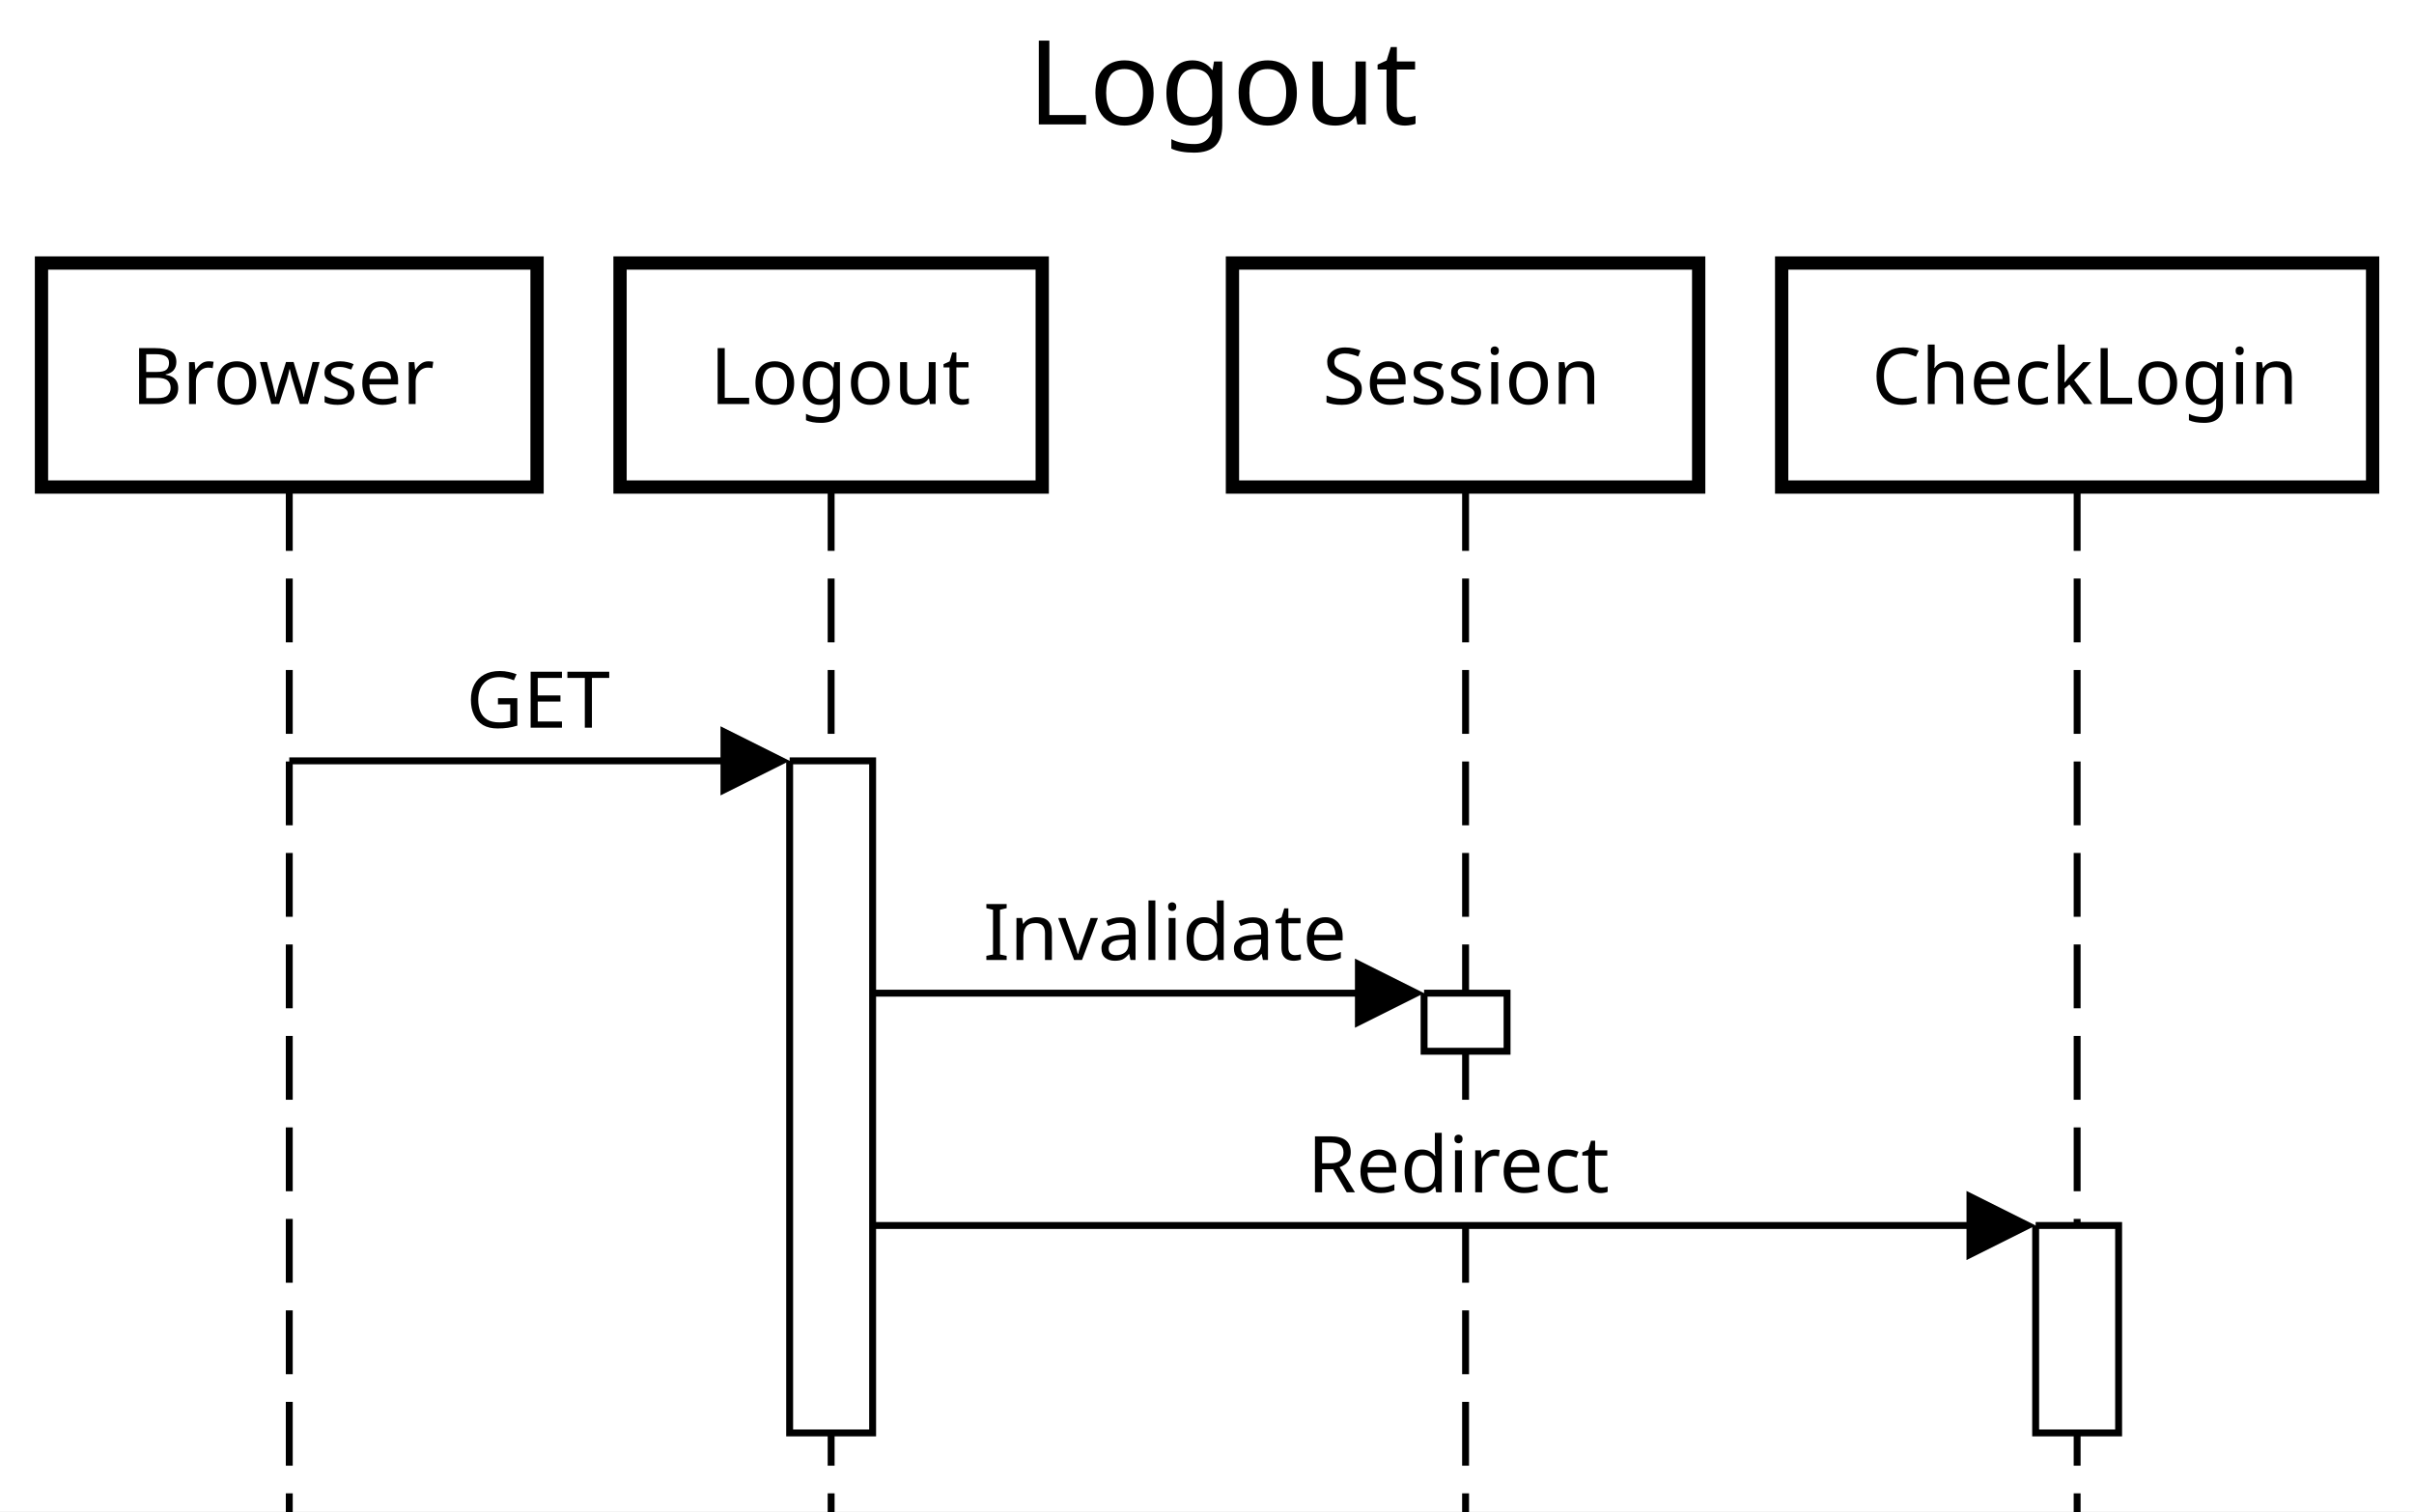
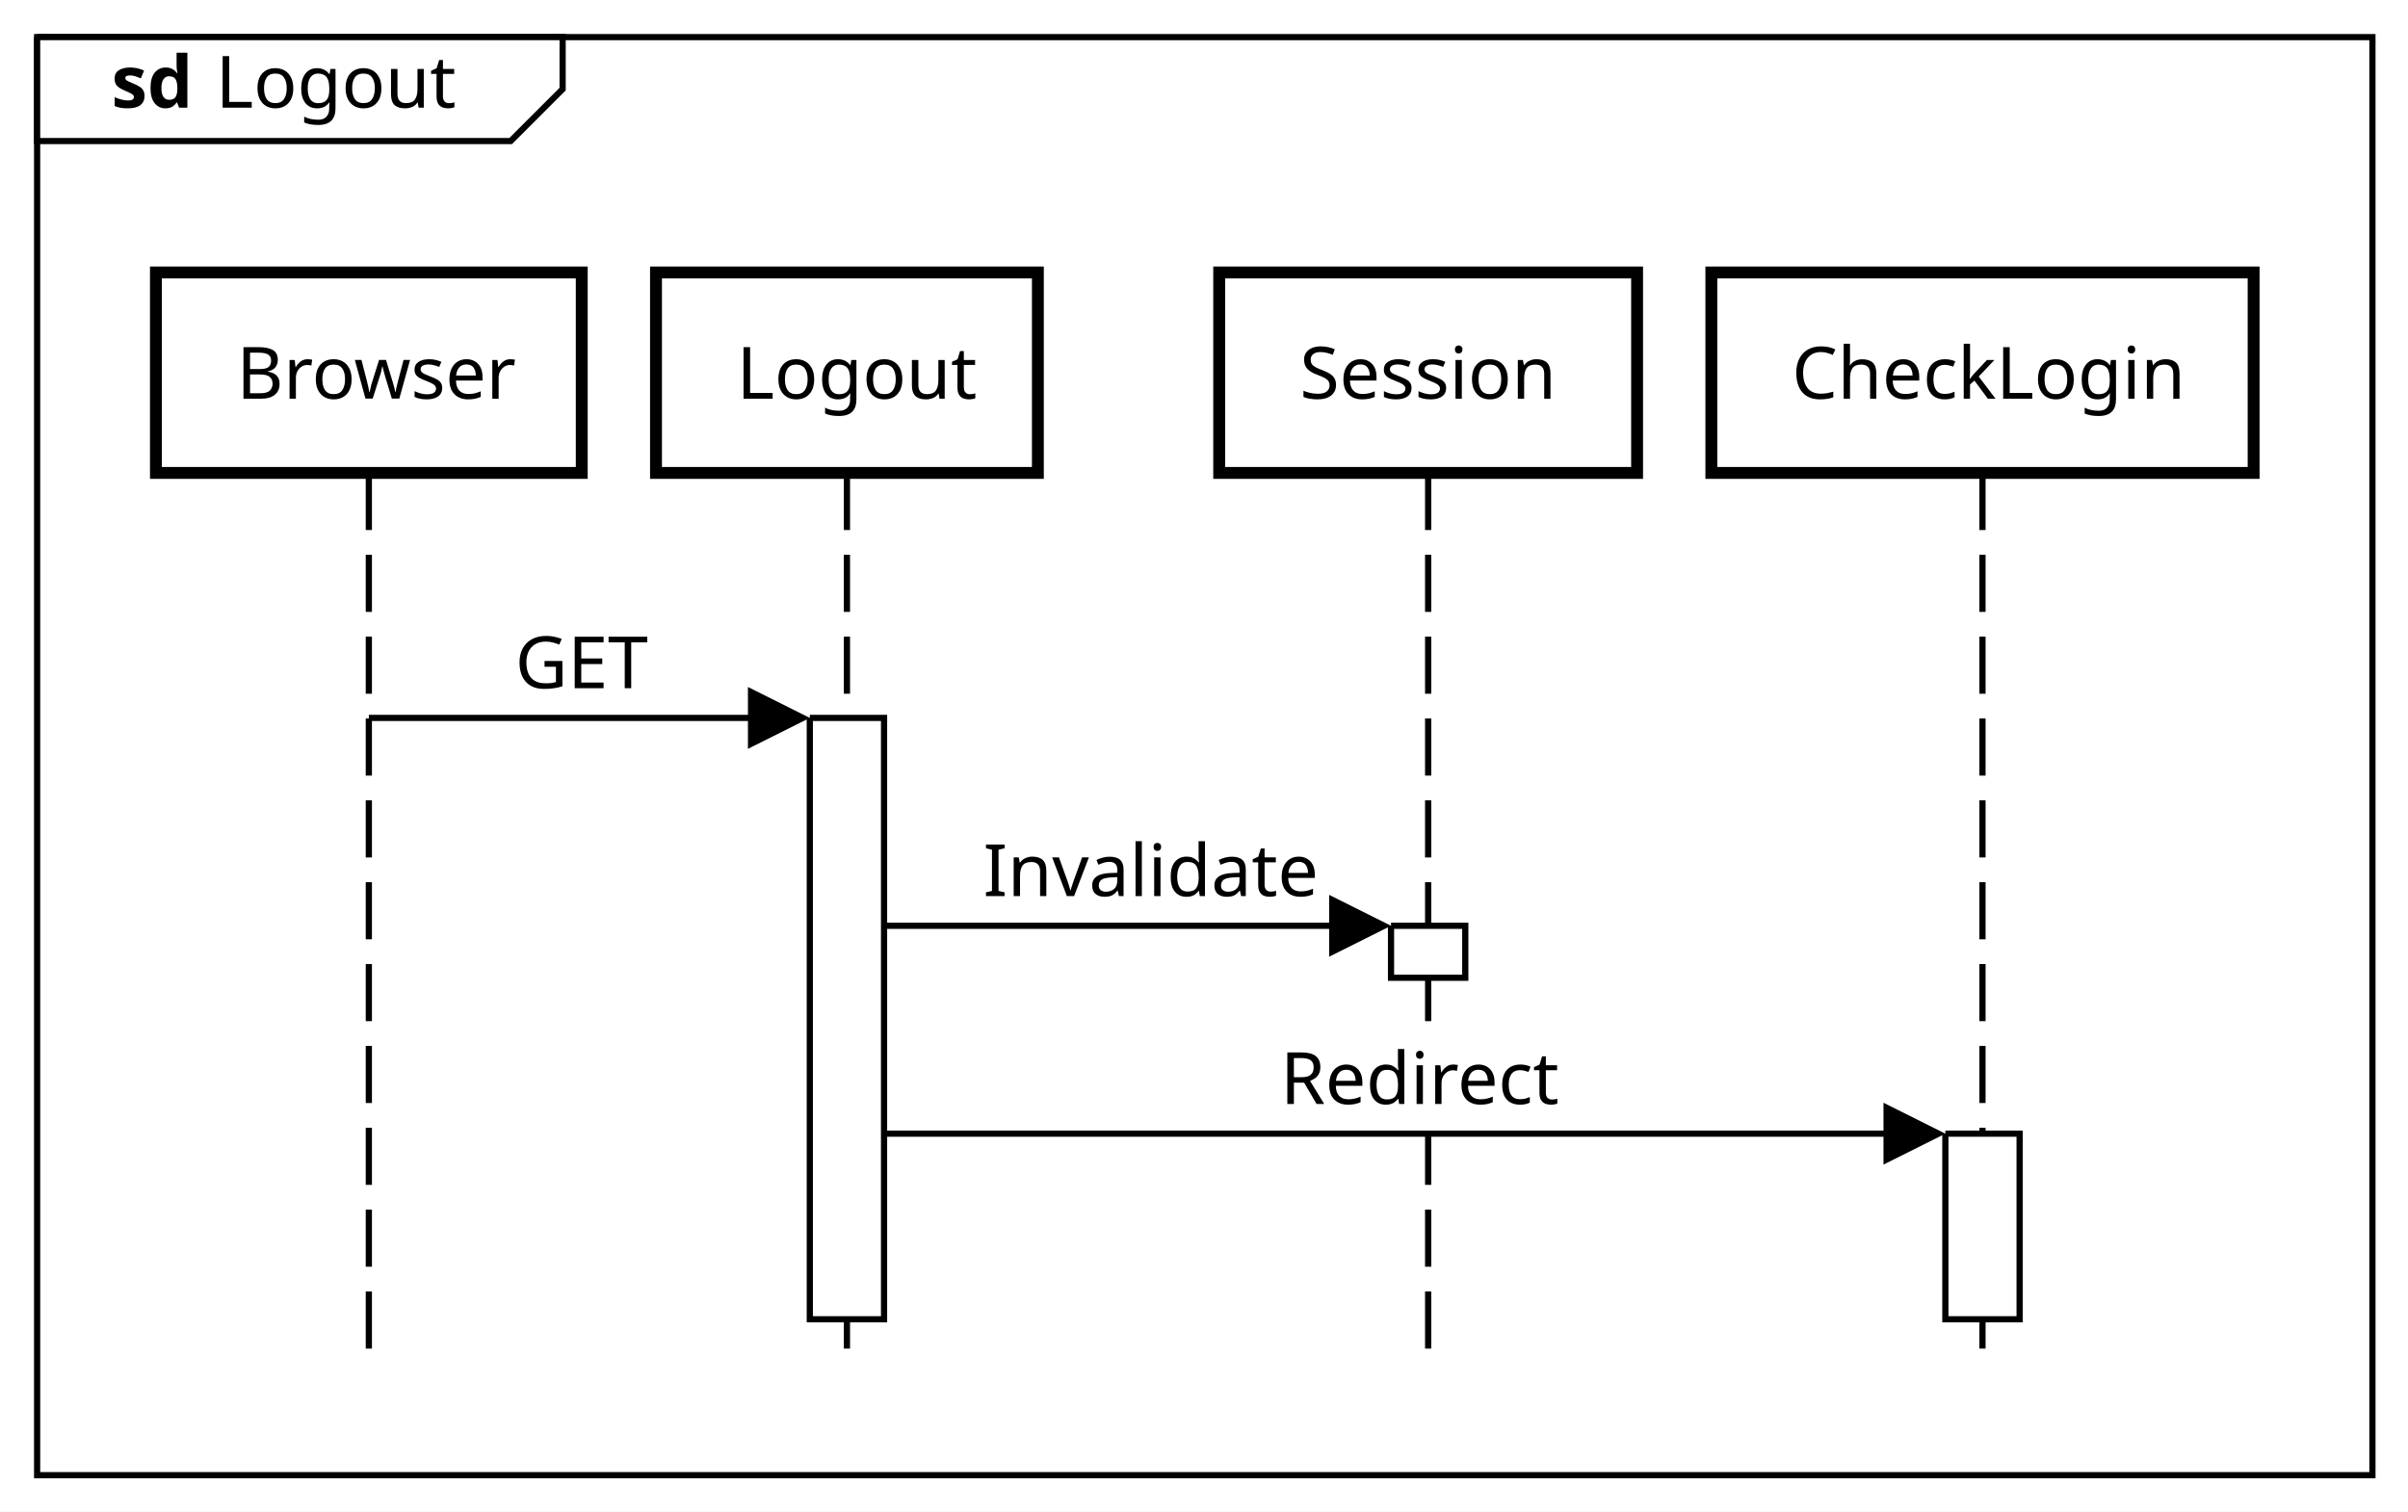
- <svg xmlns="http://www.w3.org/2000/svg" version="1.1" width="329" height="206">
+ <svg xmlns="http://www.w3.org/2000/svg" version="1.1" width="489" height="307">
  <defs />
  <g>
    <g />
    <g />
    <g />
    <g>
-       <rect fill="white" stroke="none" x="0" y="0" width="329" height="206" />
-     </g>
-     <g>
-       <text fill="black" stroke="none" font-family="sans-serif" font-size="12pt" font-style="normal" font-weight="normal" text-decoration="normal" x="140.032" y="16.963" text-anchor="start" dominant-baseline="alphabetic" xml:space="preserve">Logout</text>
+       <rect fill="white" stroke="none" x="0" y="0" width="489" height="307" />
    </g>
    <g />
    <g>
-       <path fill="none" stroke="black" paint-order="fill stroke markers" d=" M 39.425 66.384 L 39.425 206.615" stroke-miterlimit="10" stroke-width="0.942" stroke-dasharray="8.699,3.77" />
-       <path fill="none" stroke="black" paint-order="fill stroke markers" d=" M 113.274 66.384 L 113.274 206.615" stroke-miterlimit="10" stroke-width="0.942" stroke-dasharray="8.699,3.77" />
-       <path fill="none" stroke="black" paint-order="fill stroke markers" d=" M 199.741 66.384 L 199.741 206.615" stroke-miterlimit="10" stroke-width="0.942" stroke-dasharray="8.699,3.77" />
-       <path fill="none" stroke="black" paint-order="fill stroke markers" d=" M 283.09 66.384 L 283.09 206.615" stroke-miterlimit="10" stroke-width="0.942" stroke-dasharray="8.699,3.77" />
+       <path fill="none" stroke="black" paint-order="fill stroke markers" d=" M 74.901 96.051 L 74.901 275.487" stroke-miterlimit="10" stroke-width="1.257" stroke-dasharray="11.599,5.026" />
+       <path fill="none" stroke="black" paint-order="fill stroke markers" d=" M 171.99 96.051 L 171.99 275.487" stroke-miterlimit="10" stroke-width="1.257" stroke-dasharray="11.599,5.026" />
+       <path fill="none" stroke="black" paint-order="fill stroke markers" d=" M 290.018 96.051 L 290.018 275.487" stroke-miterlimit="10" stroke-width="1.257" stroke-dasharray="11.599,5.026" />
+       <path fill="none" stroke="black" paint-order="fill stroke markers" d=" M 402.59 96.051 L 402.59 275.487" stroke-miterlimit="10" stroke-width="1.257" stroke-dasharray="11.599,5.026" />
    </g>
    <g>
      <path fill="none" stroke="none" />
      <g>
-         <path fill="white" stroke="black" paint-order="fill stroke markers" d=" M 5.654 35.849 L 73.195 35.849 L 73.195 66.384 L 5.654 66.384 L 5.654 35.849 Z" stroke-miterlimit="10" stroke-width="1.809" stroke-dasharray="" />
+         <path fill="white" stroke="black" paint-order="fill stroke markers" d=" M 31.665 55.339 L 118.137 55.339 L 118.137 96.051 L 31.665 96.051 L 31.665 55.339 Z" stroke-miterlimit="10" stroke-width="2.413" stroke-dasharray="" />
      </g>
      <g>
        <g />
-         <text fill="black" stroke="none" font-family="sans-serif" font-size="8pt" font-style="normal" font-weight="normal" text-decoration="normal" x="17.925" y="55.075" text-anchor="start" dominant-baseline="alphabetic" xml:space="preserve">Browser</text>
+         <text fill="black" stroke="none" font-family="sans-serif" font-size="11pt" font-style="normal" font-weight="normal" text-decoration="normal" x="48.025" y="80.972" text-anchor="start" dominant-baseline="alphabetic" xml:space="preserve">Browser</text>
      </g>
      <path fill="none" stroke="none" />
      <g>
-         <path fill="white" stroke="black" paint-order="fill stroke markers" d=" M 84.504 35.849 L 142.044 35.849 L 142.044 66.384 L 84.504 66.384 L 84.504 35.849 Z" stroke-miterlimit="10" stroke-width="1.809" stroke-dasharray="" />
+         <path fill="white" stroke="black" paint-order="fill stroke markers" d=" M 133.216 55.339 L 210.764 55.339 L 210.764 96.051 L 133.216 96.051 L 133.216 55.339 Z" stroke-miterlimit="10" stroke-width="2.413" stroke-dasharray="" />
      </g>
      <g>
        <g />
-         <text fill="black" stroke="none" font-family="sans-serif" font-size="8pt" font-style="normal" font-weight="normal" text-decoration="normal" x="96.774" y="55.075" text-anchor="start" dominant-baseline="alphabetic" xml:space="preserve">Logout</text>
+         <text fill="black" stroke="none" font-family="sans-serif" font-size="11pt" font-style="normal" font-weight="normal" text-decoration="normal" x="149.576" y="80.972" text-anchor="start" dominant-baseline="alphabetic" xml:space="preserve">Logout</text>
      </g>
      <path fill="none" stroke="none" />
      <g>
-         <path fill="white" stroke="black" paint-order="fill stroke markers" d=" M 167.97 35.849 L 231.511 35.849 L 231.511 66.384 L 167.97 66.384 L 167.97 35.849 Z" stroke-miterlimit="10" stroke-width="1.809" stroke-dasharray="" />
+         <path fill="white" stroke="black" paint-order="fill stroke markers" d=" M 247.587 55.339 L 332.449 55.339 L 332.449 96.051 L 247.587 96.051 L 247.587 55.339 Z" stroke-miterlimit="10" stroke-width="2.413" stroke-dasharray="" />
      </g>
      <g>
        <g />
-         <text fill="black" stroke="none" font-family="sans-serif" font-size="8pt" font-style="normal" font-weight="normal" text-decoration="normal" x="180.241" y="55.075" text-anchor="start" dominant-baseline="alphabetic" xml:space="preserve">Session</text>
+         <text fill="black" stroke="none" font-family="sans-serif" font-size="11pt" font-style="normal" font-weight="normal" text-decoration="normal" x="263.948" y="80.972" text-anchor="start" dominant-baseline="alphabetic" xml:space="preserve">Session</text>
      </g>
      <path fill="none" stroke="none" />
      <g>
-         <path fill="white" stroke="black" paint-order="fill stroke markers" d=" M 242.82 35.849 L 323.36 35.849 L 323.36 66.384 L 242.82 66.384 L 242.82 35.849 Z" stroke-miterlimit="10" stroke-width="1.809" stroke-dasharray="" />
+         <path fill="white" stroke="black" paint-order="fill stroke markers" d=" M 347.528 55.339 L 457.652 55.339 L 457.652 96.051 L 347.528 96.051 L 347.528 55.339 Z" stroke-miterlimit="10" stroke-width="2.413" stroke-dasharray="" />
      </g>
      <g>
        <g />
-         <text fill="black" stroke="none" font-family="sans-serif" font-size="8pt" font-style="normal" font-weight="normal" text-decoration="normal" x="255.09" y="55.075" text-anchor="start" dominant-baseline="alphabetic" xml:space="preserve">CheckLogin</text>
+         <text fill="black" stroke="none" font-family="sans-serif" font-size="11pt" font-style="normal" font-weight="normal" text-decoration="normal" x="363.888" y="80.972" text-anchor="start" dominant-baseline="alphabetic" xml:space="preserve">CheckLogin</text>
      </g>
    </g>
    <g>
-       <path fill="white" stroke="black" paint-order="fill stroke markers" d=" M 107.62 103.703 L 118.929 103.703 L 118.929 195.306 L 107.62 195.306 L 107.62 103.703" stroke-miterlimit="10" stroke-width="0.942" stroke-dasharray="" />
-       <path fill="white" stroke="black" paint-order="fill stroke markers" d=" M 194.086 135.369 L 205.395 135.369 L 205.395 143.285 L 194.086 143.285 L 194.086 135.369" stroke-miterlimit="10" stroke-width="0.942" stroke-dasharray="" />
-       <path fill="white" stroke="black" paint-order="fill stroke markers" d=" M 277.436 167.034 L 288.744 167.034 L 288.744 195.306 L 277.436 195.306 L 277.436 167.034" stroke-miterlimit="10" stroke-width="0.942" stroke-dasharray="" />
+       <path fill="white" stroke="black" paint-order="fill stroke markers" d=" M 164.451 145.811 L 179.529 145.811 L 179.529 267.948 L 164.451 267.948 L 164.451 145.811" stroke-miterlimit="10" stroke-width="1.257" stroke-dasharray="" />
+       <path fill="white" stroke="black" paint-order="fill stroke markers" d=" M 282.479 188.031 L 297.558 188.031 L 297.558 198.586 L 282.479 198.586 L 282.479 188.031" stroke-miterlimit="10" stroke-width="1.257" stroke-dasharray="" />
+       <path fill="white" stroke="black" paint-order="fill stroke markers" d=" M 395.051 230.251 L 410.129 230.251 L 410.129 267.948 L 395.051 267.948 L 395.051 230.251" stroke-miterlimit="10" stroke-width="1.257" stroke-dasharray="" />
+       <g>
+         <g />
+         <g />
+         <path fill="none" stroke="black" paint-order="fill stroke markers" d=" M 7.539 7.539 L 481.778 7.539 L 481.778 299.613 L 7.539 299.613 L 7.539 7.539 Z" stroke-miterlimit="10" stroke-width="1.257" stroke-dasharray="" />
+         <path fill="white" stroke="black" paint-order="fill stroke markers" d=" M 7.539 7.539 L 7.539 28.649 L 103.7 28.649 L 114.255 18.094 L 114.255 7.539 L 7.539 7.539" stroke-miterlimit="10" stroke-width="1.257" stroke-dasharray="" />
+         <text fill="black" stroke="none" font-family="sans-serif" font-size="11pt" font-style="normal" font-weight="bold" text-decoration="normal" x="22.618" y="21.864" text-anchor="start" dominant-baseline="alphabetic" xml:space="preserve">sd</text>
+         <text fill="black" stroke="none" font-family="sans-serif" font-size="11pt" font-style="normal" font-weight="normal" text-decoration="normal" x="43.794" y="21.864" text-anchor="start" dominant-baseline="alphabetic" xml:space="preserve">Logout</text>
+       </g>
      <g>
        <g>
-           <rect fill="white" stroke="none" x="61.826" y="89.002" width="23.393" height="14.702" />
+           <rect fill="white" stroke="none" x="102.35" y="126.208" width="34.652" height="19.602" />
        </g>
-         <text fill="black" stroke="none" font-family="sans-serif" font-size="8pt" font-style="normal" font-weight="normal" text-decoration="normal" x="63.522" y="99.18" text-anchor="start" dominant-baseline="alphabetic" xml:space="preserve">GET</text>
+         <text fill="black" stroke="none" font-family="sans-serif" font-size="11pt" font-style="normal" font-weight="normal" text-decoration="normal" x="104.612" y="139.779" text-anchor="start" dominant-baseline="alphabetic" xml:space="preserve">GET</text>
      </g>
      <g>
-         <path fill="none" stroke="black" paint-order="fill stroke markers" d=" M 39.425 103.703 L 98.309 103.703" stroke-miterlimit="10" stroke-width="0.942" stroke-dasharray="" />
-         <g transform="translate(107.6197,103.7034) translate(-107.6197,-103.7034)">
-           <path fill="black" stroke="none" paint-order="stroke fill markers" d=" M 98.196 98.991 L 107.62 103.703 L 98.196 108.415 Z" />
+         <path fill="none" stroke="black" paint-order="fill stroke markers" d=" M 74.901 145.811 L 152.036 145.811" stroke-miterlimit="10" stroke-width="1.257" stroke-dasharray="" />
+         <g transform="translate(164.4508,145.8105) translate(-164.4508,-145.8105)">
+           <path fill="black" stroke="none" paint-order="stroke fill markers" d=" M 151.885 139.528 L 164.451 145.811 L 151.885 152.093 Z" />
        </g>
      </g>
      <g>
        <g>
-           <rect fill="white" stroke="none" x="132.311" y="120.667" width="48.393" height="14.702" />
+           <rect fill="white" stroke="none" x="197.372" y="168.429" width="67.264" height="19.602" />
        </g>
-         <text fill="black" stroke="none" font-family="sans-serif" font-size="8pt" font-style="normal" font-weight="normal" text-decoration="normal" x="134.007" y="130.845" text-anchor="start" dominant-baseline="alphabetic" xml:space="preserve">Invalidate</text>
+         <text fill="black" stroke="none" font-family="sans-serif" font-size="11pt" font-style="normal" font-weight="normal" text-decoration="normal" x="199.634" y="181.999" text-anchor="start" dominant-baseline="alphabetic" xml:space="preserve">Invalidate</text>
      </g>
      <g>
-         <path fill="none" stroke="black" paint-order="fill stroke markers" d=" M 118.929 135.369 L 184.775 135.369" stroke-miterlimit="10" stroke-width="0.942" stroke-dasharray="" />
-         <g transform="translate(194.086,135.3686) translate(-194.086,-135.3686)">
-           <path fill="black" stroke="none" paint-order="stroke fill markers" d=" M 184.662 130.656 L 194.086 135.369 L 184.662 140.081 Z" />
+         <path fill="none" stroke="black" paint-order="fill stroke markers" d=" M 179.529 188.031 L 270.064 188.031" stroke-miterlimit="10" stroke-width="1.257" stroke-dasharray="" />
+         <g transform="translate(282.4791,188.0308) translate(-282.4791,-188.0308)">
+           <path fill="black" stroke="none" paint-order="stroke fill markers" d=" M 269.914 181.748 L 282.479 188.031 L 269.914 194.314 Z" />
        </g>
      </g>
      <g>
        <g>
-           <rect fill="white" stroke="none" x="176.486" y="152.332" width="43.393" height="14.702" />
+           <rect fill="white" stroke="none" x="257.741" y="210.649" width="59.098" height="19.602" />
        </g>
-         <text fill="black" stroke="none" font-family="sans-serif" font-size="8pt" font-style="normal" font-weight="normal" text-decoration="normal" x="178.182" y="162.51" text-anchor="start" dominant-baseline="alphabetic" xml:space="preserve">Redirect</text>
+         <text fill="black" stroke="none" font-family="sans-serif" font-size="11pt" font-style="normal" font-weight="normal" text-decoration="normal" x="260.003" y="224.22" text-anchor="start" dominant-baseline="alphabetic" xml:space="preserve">Redirect</text>
      </g>
      <g>
-         <path fill="none" stroke="black" paint-order="fill stroke markers" d=" M 118.929 167.034 L 268.124 167.034" stroke-miterlimit="10" stroke-width="0.942" stroke-dasharray="" />
-         <g transform="translate(277.4355,167.0337) translate(-277.4355,-167.0337)">
-           <path fill="black" stroke="none" paint-order="stroke fill markers" d=" M 268.011 162.322 L 277.436 167.034 L 268.011 171.746 Z" />
+         <path fill="none" stroke="black" paint-order="fill stroke markers" d=" M 179.529 230.251 L 382.636 230.251" stroke-miterlimit="10" stroke-width="1.257" stroke-dasharray="" />
+         <g transform="translate(395.0507,230.251) translate(-395.0507,-230.251)">
+           <path fill="black" stroke="none" paint-order="stroke fill markers" d=" M 382.485 223.968 L 395.051 230.251 L 382.485 236.534 Z" />
        </g>
      </g>
    </g>
    <g />
    <g />
    <g />
    <g />
  </g>
</svg>
